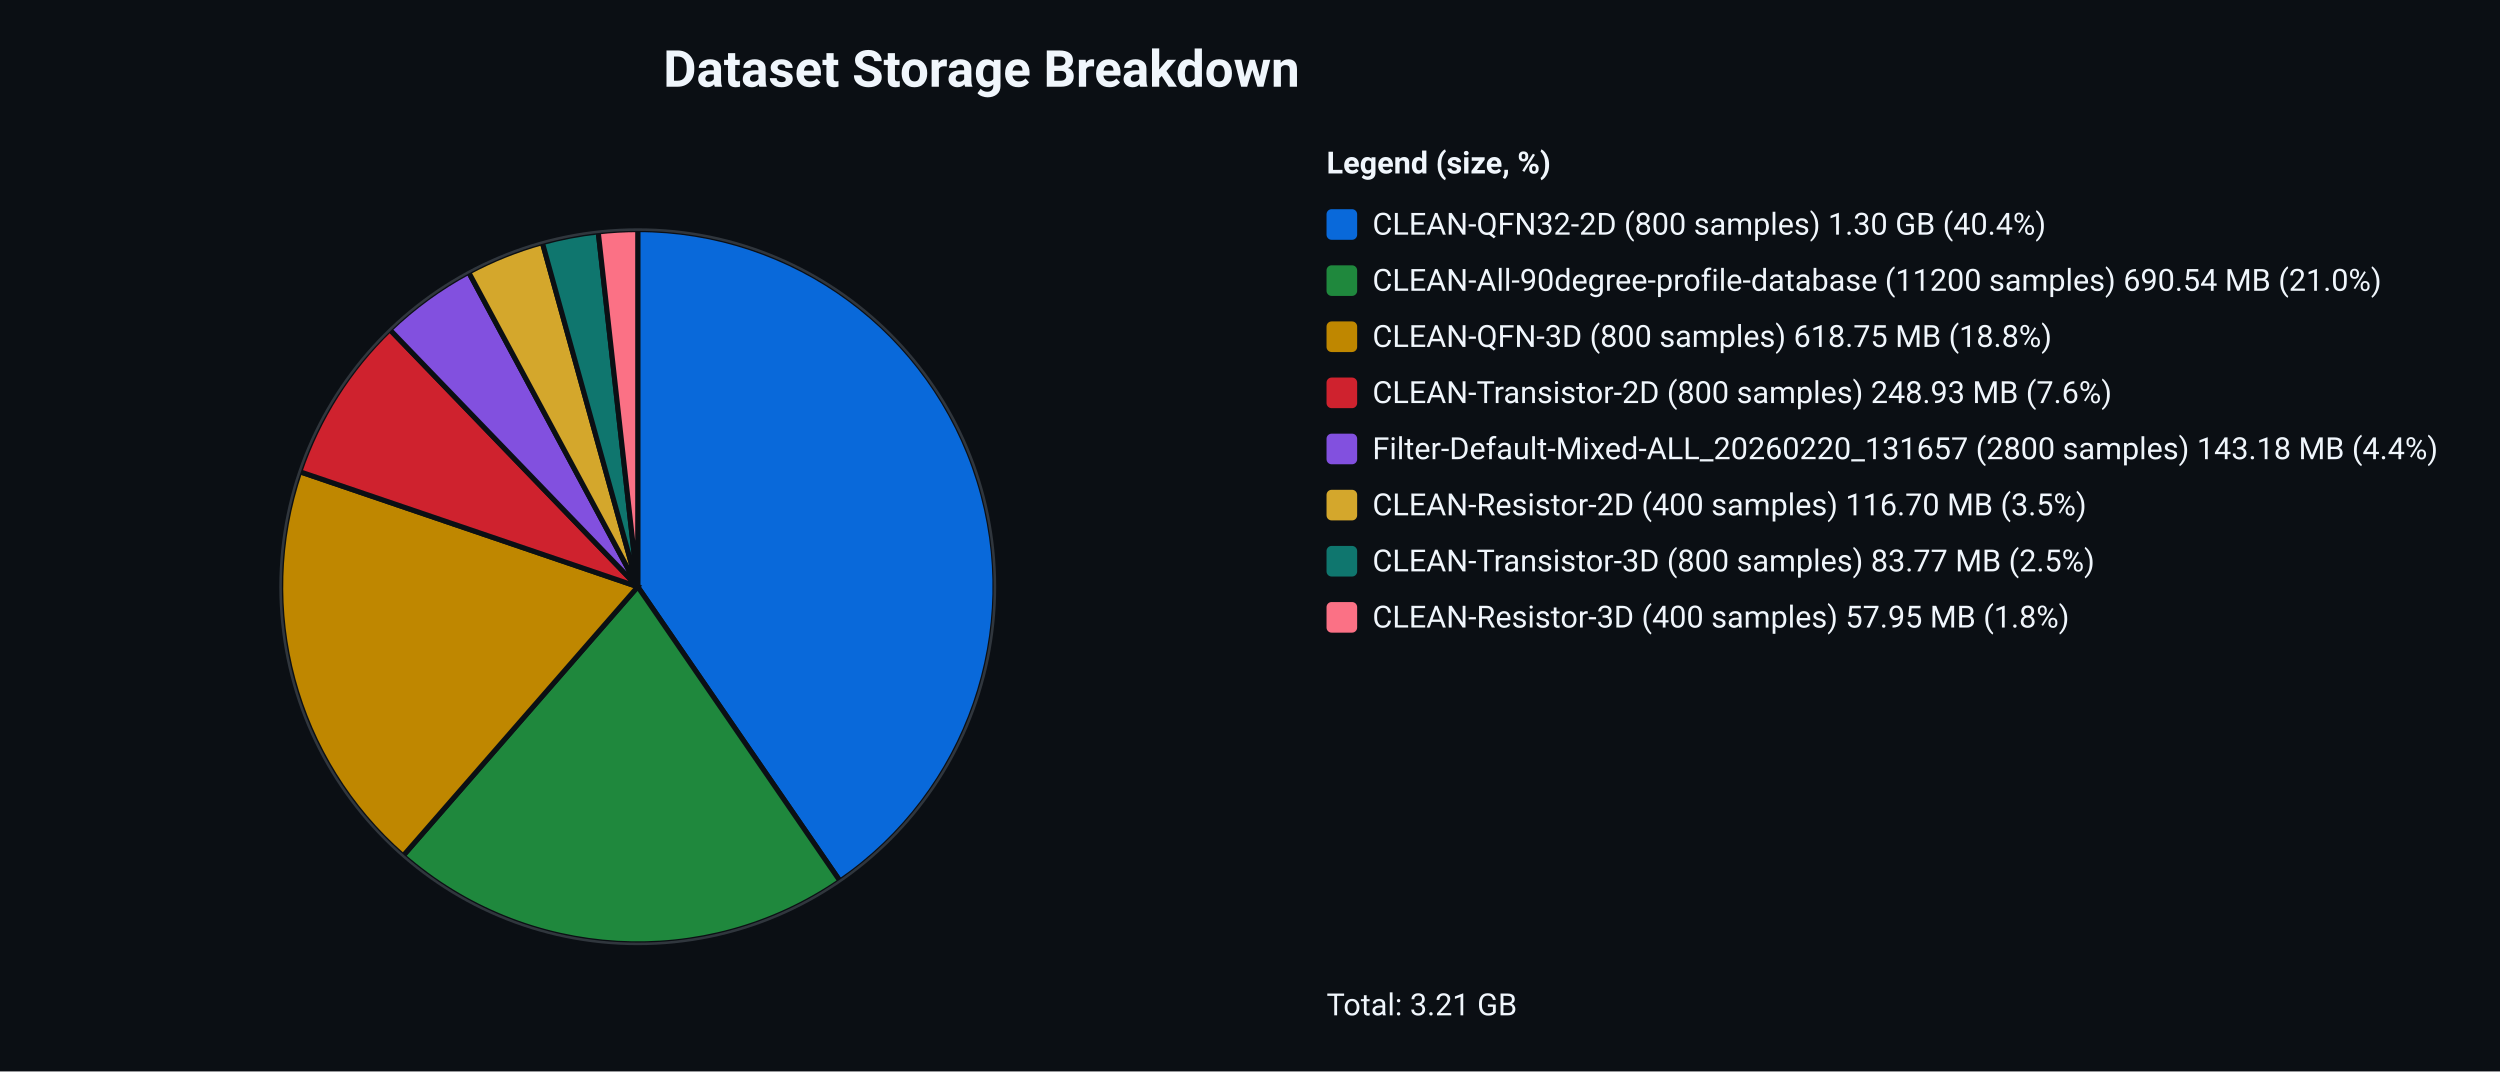
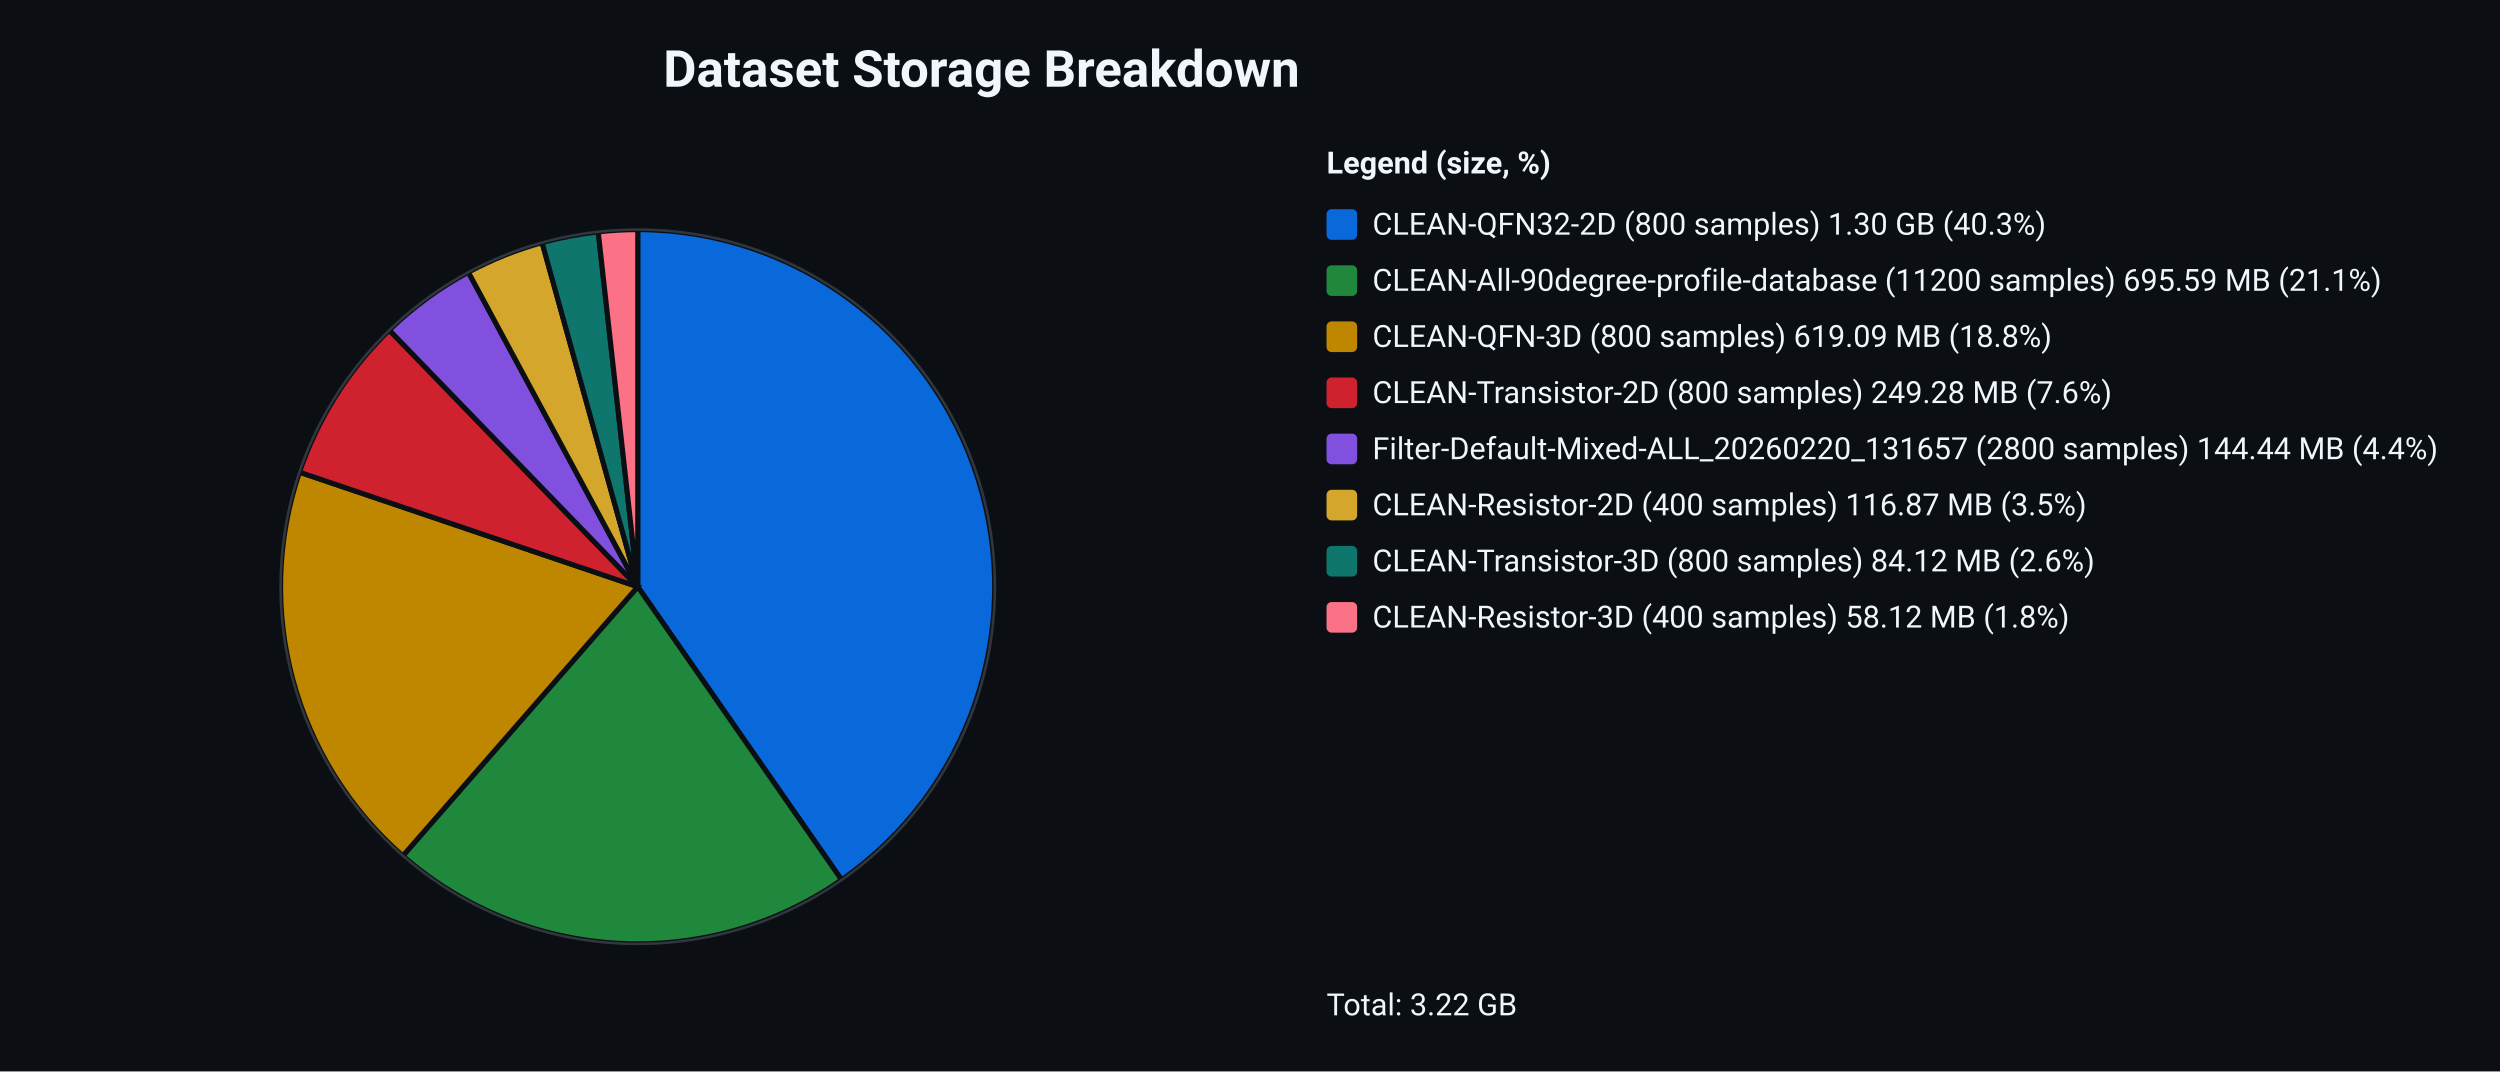
<svg xmlns="http://www.w3.org/2000/svg" width="980" height="420" viewBox="0 0 980 420">
  <rect x="0" y="0" width="980" height="420" fill="#0b0f14" />
  <text x="260" y="34" font-family="ui-sans-serif, system-ui, -apple-system, Segoe UI, Roboto, Arial" font-size="20" font-weight="700" fill="#f0f6fc">Dataset Storage Breakdown</text>
-   <path d="M 250.0 230.0 L 250.0 90.0 A 140.0 140.0 0 0 1 329.3 345.4 Z" fill="#0969da" stroke="#0b0f14" stroke-width="2" />
-   <path d="M 250.0 230.0 L 329.3 345.4 A 140.0 140.0 0 0 1 158.0 335.5 Z" fill="#1f883d" stroke="#0b0f14" stroke-width="2" />
-   <path d="M 250.0 230.0 L 158.0 335.5 A 140.0 140.0 0 0 1 117.5 184.9 Z" fill="#bf8700" stroke="#0b0f14" stroke-width="2" />
-   <path d="M 250.0 230.0 L 117.5 184.9 A 140.0 140.0 0 0 1 152.8 129.2 Z" fill="#cf222e" stroke="#0b0f14" stroke-width="2" />
-   <path d="M 250.0 230.0 L 152.8 129.2 A 140.0 140.0 0 0 1 183.7 106.7 Z" fill="#8250df" stroke="#0b0f14" stroke-width="2" />
-   <path d="M 250.0 230.0 L 183.7 106.7 A 140.0 140.0 0 0 1 212.6 95.1 Z" fill="#d4a72c" stroke="#0b0f14" stroke-width="2" />
-   <path d="M 250.0 230.0 L 212.6 95.1 A 140.0 140.0 0 0 1 234.5 90.9 Z" fill="#0f766e" stroke="#0b0f14" stroke-width="2" />
+   <path d="M 250.0 230.0 L 250.0 90.0 A 140.0 140.0 0 0 1 329.9 344.9 Z" fill="#0969da" stroke="#0b0f14" stroke-width="2" />
+   <path d="M 250.0 230.0 L 329.9 344.9 A 140.0 140.0 0 0 1 157.9 335.5 Z" fill="#1f883d" stroke="#0b0f14" stroke-width="2" />
+   <path d="M 250.0 230.0 L 157.9 335.5 A 140.0 140.0 0 0 1 117.4 185.1 Z" fill="#bf8700" stroke="#0b0f14" stroke-width="2" />
+   <path d="M 250.0 230.0 L 117.4 185.1 A 140.0 140.0 0 0 1 152.6 129.4 Z" fill="#cf222e" stroke="#0b0f14" stroke-width="2" />
+   <path d="M 250.0 230.0 L 152.6 129.4 A 140.0 140.0 0 0 1 183.6 106.7 Z" fill="#8250df" stroke="#0b0f14" stroke-width="2" />
+   <path d="M 250.0 230.0 L 183.6 106.7 A 140.0 140.0 0 0 1 212.5 95.1 Z" fill="#d4a72c" stroke="#0b0f14" stroke-width="2" />
+   <path d="M 250.0 230.0 L 212.5 95.1 A 140.0 140.0 0 0 1 234.5 90.9 Z" fill="#0f766e" stroke="#0b0f14" stroke-width="2" />
  <path d="M 250.0 230.0 L 234.5 90.9 A 140.0 140.0 0 0 1 250.0 90.0 Z" fill="#fb7185" stroke="#0b0f14" stroke-width="2" />
  <circle cx="250.0" cy="230.0" r="140.0" fill="none" stroke="#30363d" stroke-width="1" />
  <text x="520.0" y="68.0" font-family="ui-sans-serif, system-ui, -apple-system, Segoe UI, Roboto, Arial" font-size="12" font-weight="700" fill="#f0f6fc">Legend (size, %)</text>
  <rect x="520.0" y="82.0" width="12" height="12" rx="2" fill="#0969da" />
-   <text x="538.0" y="92.0" font-family="ui-sans-serif, system-ui, -apple-system, Segoe UI, Roboto, Arial" font-size="12" fill="#f0f6fc">CLEAN-QFN32-2D (800 samples)  1.30 GB  (40.4%)</text>
+   <text x="538.0" y="92.0" font-family="ui-sans-serif, system-ui, -apple-system, Segoe UI, Roboto, Arial" font-size="12" fill="#f0f6fc">CLEAN-QFN32-2D (800 samples)  1.30 GB  (40.3%)</text>
  <rect x="520.0" y="104.0" width="12" height="12" rx="2" fill="#1f883d" />
-   <text x="538.0" y="114.0" font-family="ui-sans-serif, system-ui, -apple-system, Segoe UI, Roboto, Arial" font-size="12" fill="#f0f6fc">CLEAN-All-90degree-profile-database (11200 samples)  690.54 MB  (21.0%)</text>
+   <text x="538.0" y="114.0" font-family="ui-sans-serif, system-ui, -apple-system, Segoe UI, Roboto, Arial" font-size="12" fill="#f0f6fc">CLEAN-All-90degree-profile-database (11200 samples)  695.59 MB  (21.1%)</text>
  <rect x="520.0" y="126.0" width="12" height="12" rx="2" fill="#bf8700" />
-   <text x="538.0" y="136.0" font-family="ui-sans-serif, system-ui, -apple-system, Segoe UI, Roboto, Arial" font-size="12" fill="#f0f6fc">CLEAN-QFN-3D (800 samples)  618.75 MB  (18.8%)</text>
+   <text x="538.0" y="136.0" font-family="ui-sans-serif, system-ui, -apple-system, Segoe UI, Roboto, Arial" font-size="12" fill="#f0f6fc">CLEAN-QFN-3D (800 samples)  619.09 MB  (18.8%)</text>
  <rect x="520.0" y="148.0" width="12" height="12" rx="2" fill="#cf222e" />
-   <text x="538.0" y="158.0" font-family="ui-sans-serif, system-ui, -apple-system, Segoe UI, Roboto, Arial" font-size="12" fill="#f0f6fc">CLEAN-Transistor-2D (800 samples)  248.93 MB  (7.6%)</text>
+   <text x="538.0" y="158.0" font-family="ui-sans-serif, system-ui, -apple-system, Segoe UI, Roboto, Arial" font-size="12" fill="#f0f6fc">CLEAN-Transistor-2D (800 samples)  249.28 MB  (7.6%)</text>
  <rect x="520.0" y="170.0" width="12" height="12" rx="2" fill="#8250df" />
-   <text x="538.0" y="180.0" font-family="ui-sans-serif, system-ui, -apple-system, Segoe UI, Roboto, Arial" font-size="12" fill="#f0f6fc">Filter-Default-Mixed-ALL_20260220_131657 (2800 samples)  143.18 MB  (4.4%)</text>
+   <text x="538.0" y="180.0" font-family="ui-sans-serif, system-ui, -apple-system, Segoe UI, Roboto, Arial" font-size="12" fill="#f0f6fc">Filter-Default-Mixed-ALL_20260220_131657 (2800 samples)  144.44 MB  (4.4%)</text>
  <rect x="520.0" y="192.0" width="12" height="12" rx="2" fill="#d4a72c" />
-   <text x="538.0" y="202.0" font-family="ui-sans-serif, system-ui, -apple-system, Segoe UI, Roboto, Arial" font-size="12" fill="#f0f6fc">CLEAN-Resistor-2D (400 samples)  116.70 MB  (3.5%)</text>
+   <text x="538.0" y="202.0" font-family="ui-sans-serif, system-ui, -apple-system, Segoe UI, Roboto, Arial" font-size="12" fill="#f0f6fc">CLEAN-Resistor-2D (400 samples)  116.87 MB  (3.5%)</text>
  <rect x="520.0" y="214.0" width="12" height="12" rx="2" fill="#0f766e" />
-   <text x="538.0" y="224.0" font-family="ui-sans-serif, system-ui, -apple-system, Segoe UI, Roboto, Arial" font-size="12" fill="#f0f6fc">CLEAN-Transistor-3D (800 samples)  83.77 MB  (2.5%)</text>
+   <text x="538.0" y="224.0" font-family="ui-sans-serif, system-ui, -apple-system, Segoe UI, Roboto, Arial" font-size="12" fill="#f0f6fc">CLEAN-Transistor-3D (800 samples)  84.12 MB  (2.6%)</text>
  <rect x="520.0" y="236.0" width="12" height="12" rx="2" fill="#fb7185" />
-   <text x="538.0" y="246.0" font-family="ui-sans-serif, system-ui, -apple-system, Segoe UI, Roboto, Arial" font-size="12" fill="#f0f6fc">CLEAN-Resistor-3D (400 samples)  57.95 MB  (1.8%)</text>
-   <text x="520.0" y="398" font-family="ui-sans-serif, system-ui, -apple-system, Segoe UI, Roboto, Arial" font-size="12" fill="#f0f6fc">Total: 3.21 GB</text>
+   <text x="538.0" y="246.0" font-family="ui-sans-serif, system-ui, -apple-system, Segoe UI, Roboto, Arial" font-size="12" fill="#f0f6fc">CLEAN-Resistor-3D (400 samples)  58.12 MB  (1.8%)</text>
+   <text x="520.0" y="398" font-family="ui-sans-serif, system-ui, -apple-system, Segoe UI, Roboto, Arial" font-size="12" fill="#f0f6fc">Total: 3.22 GB</text>
</svg>
